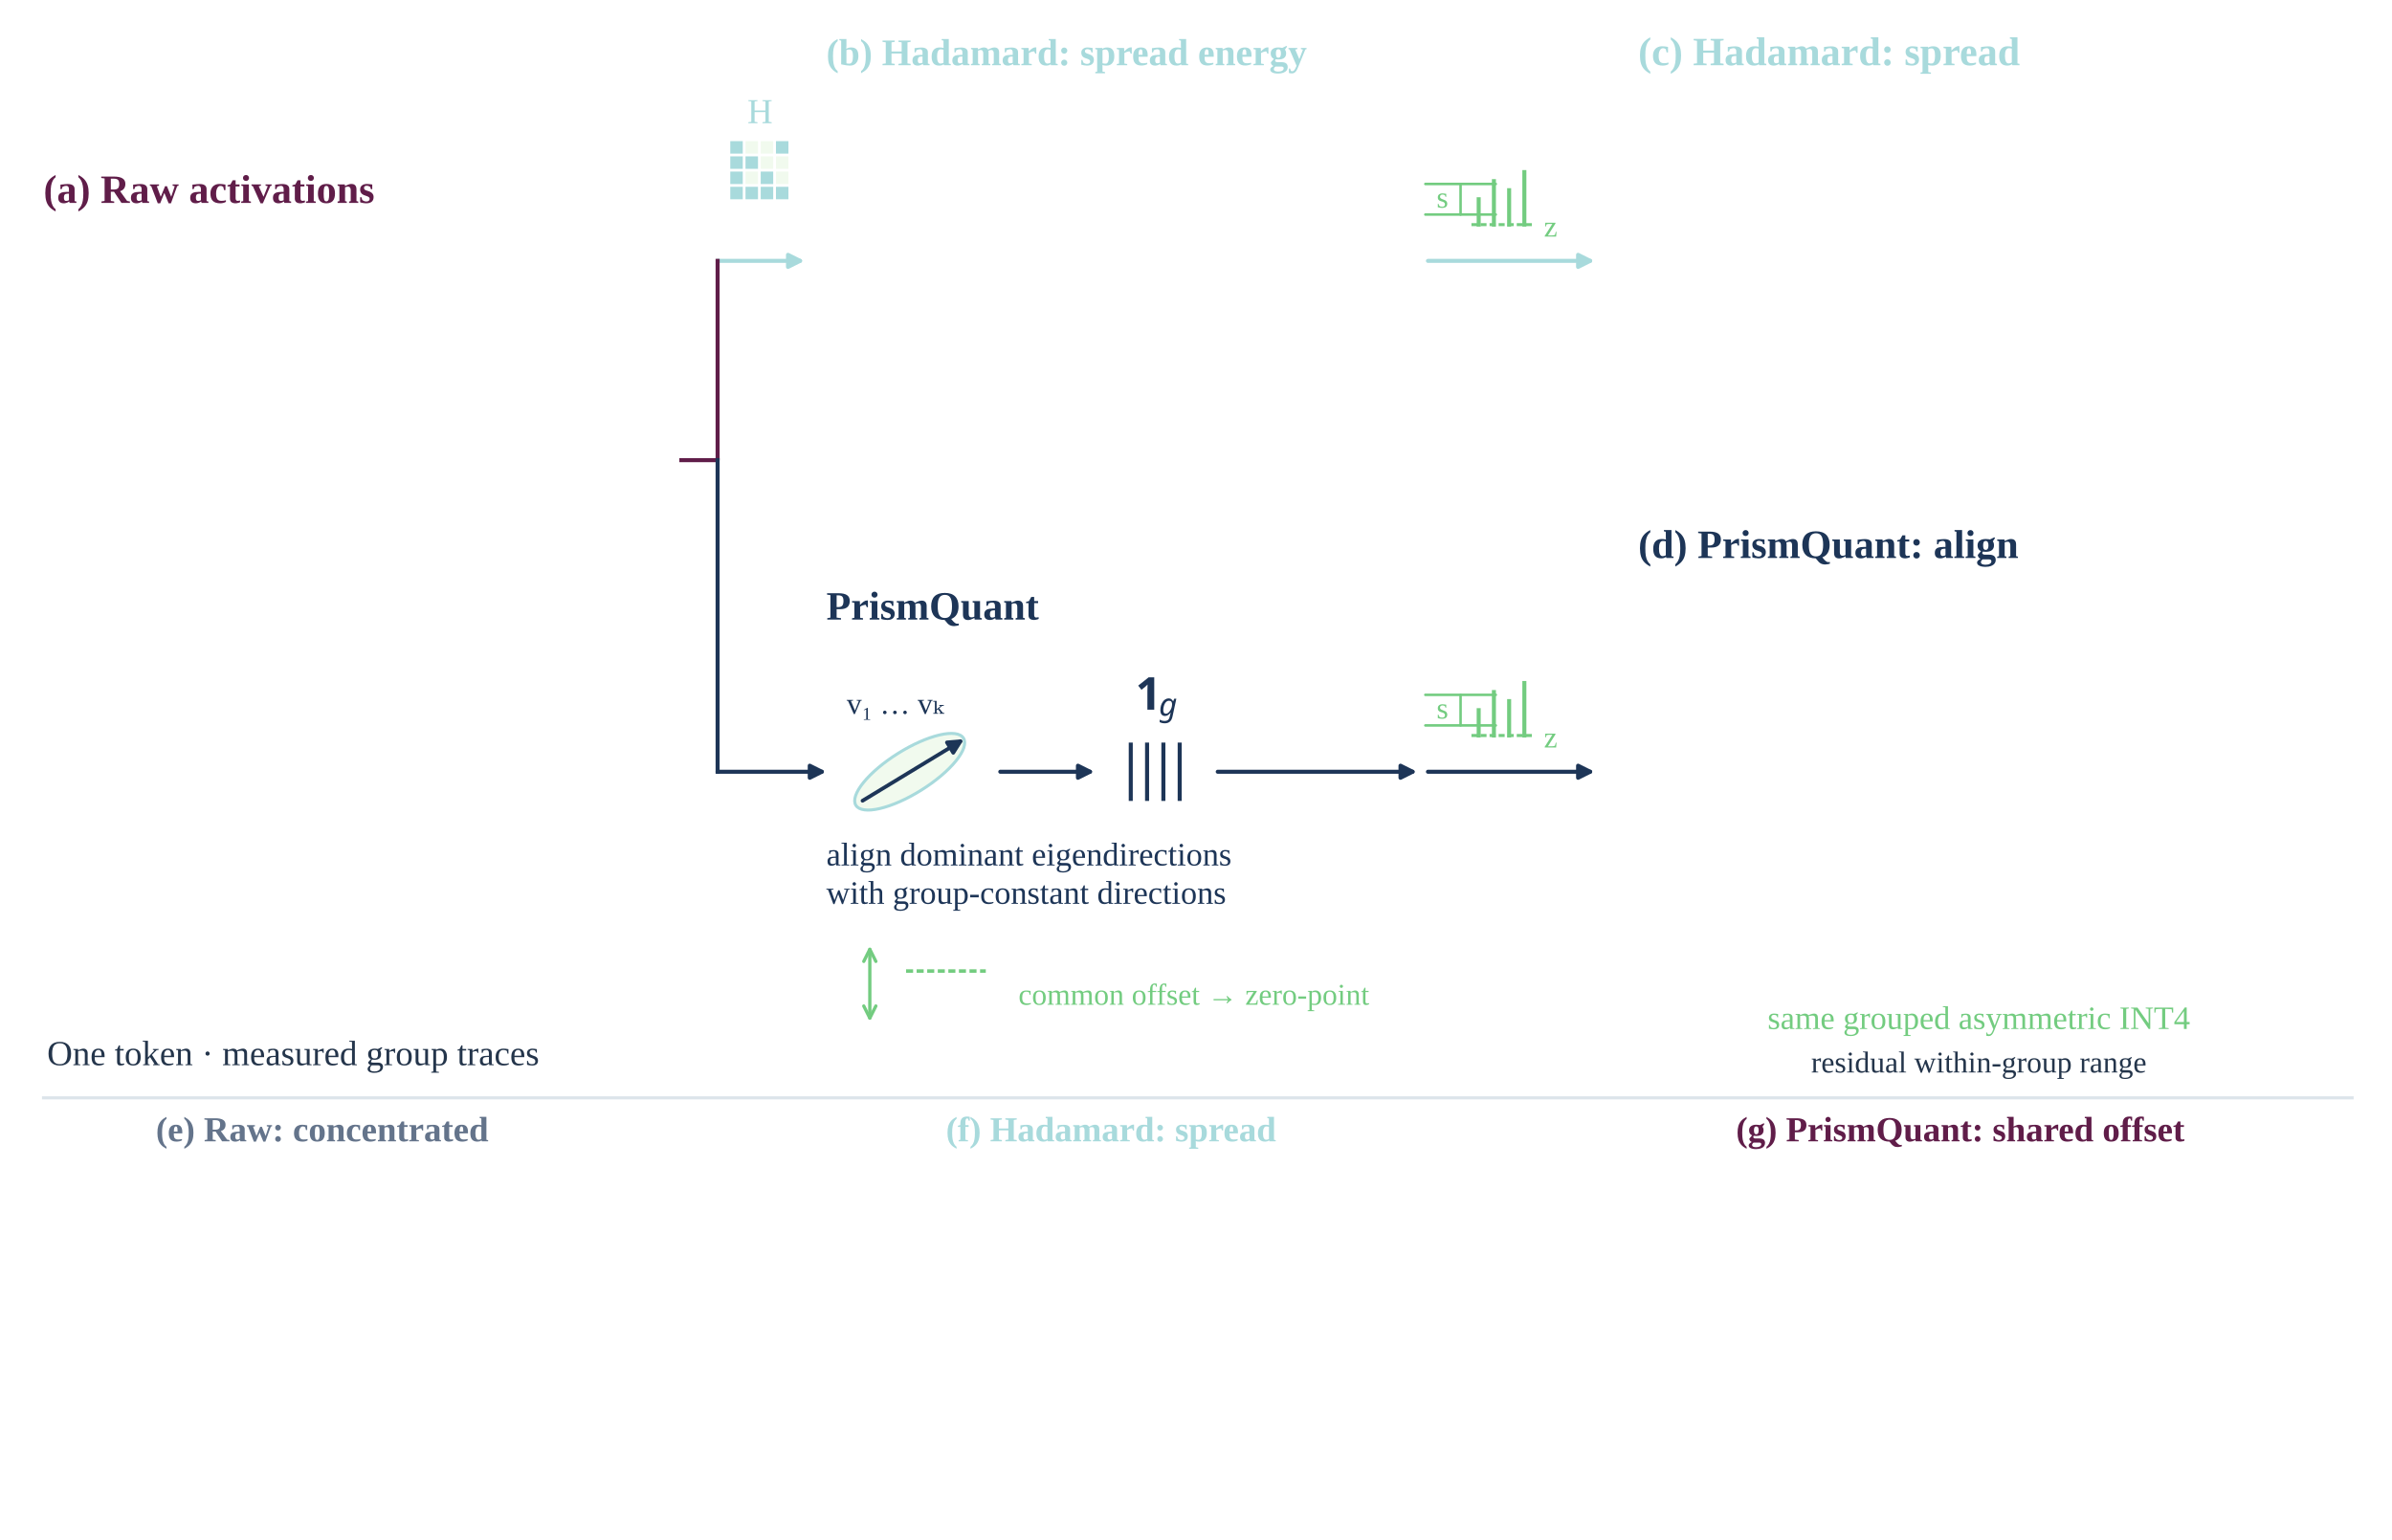
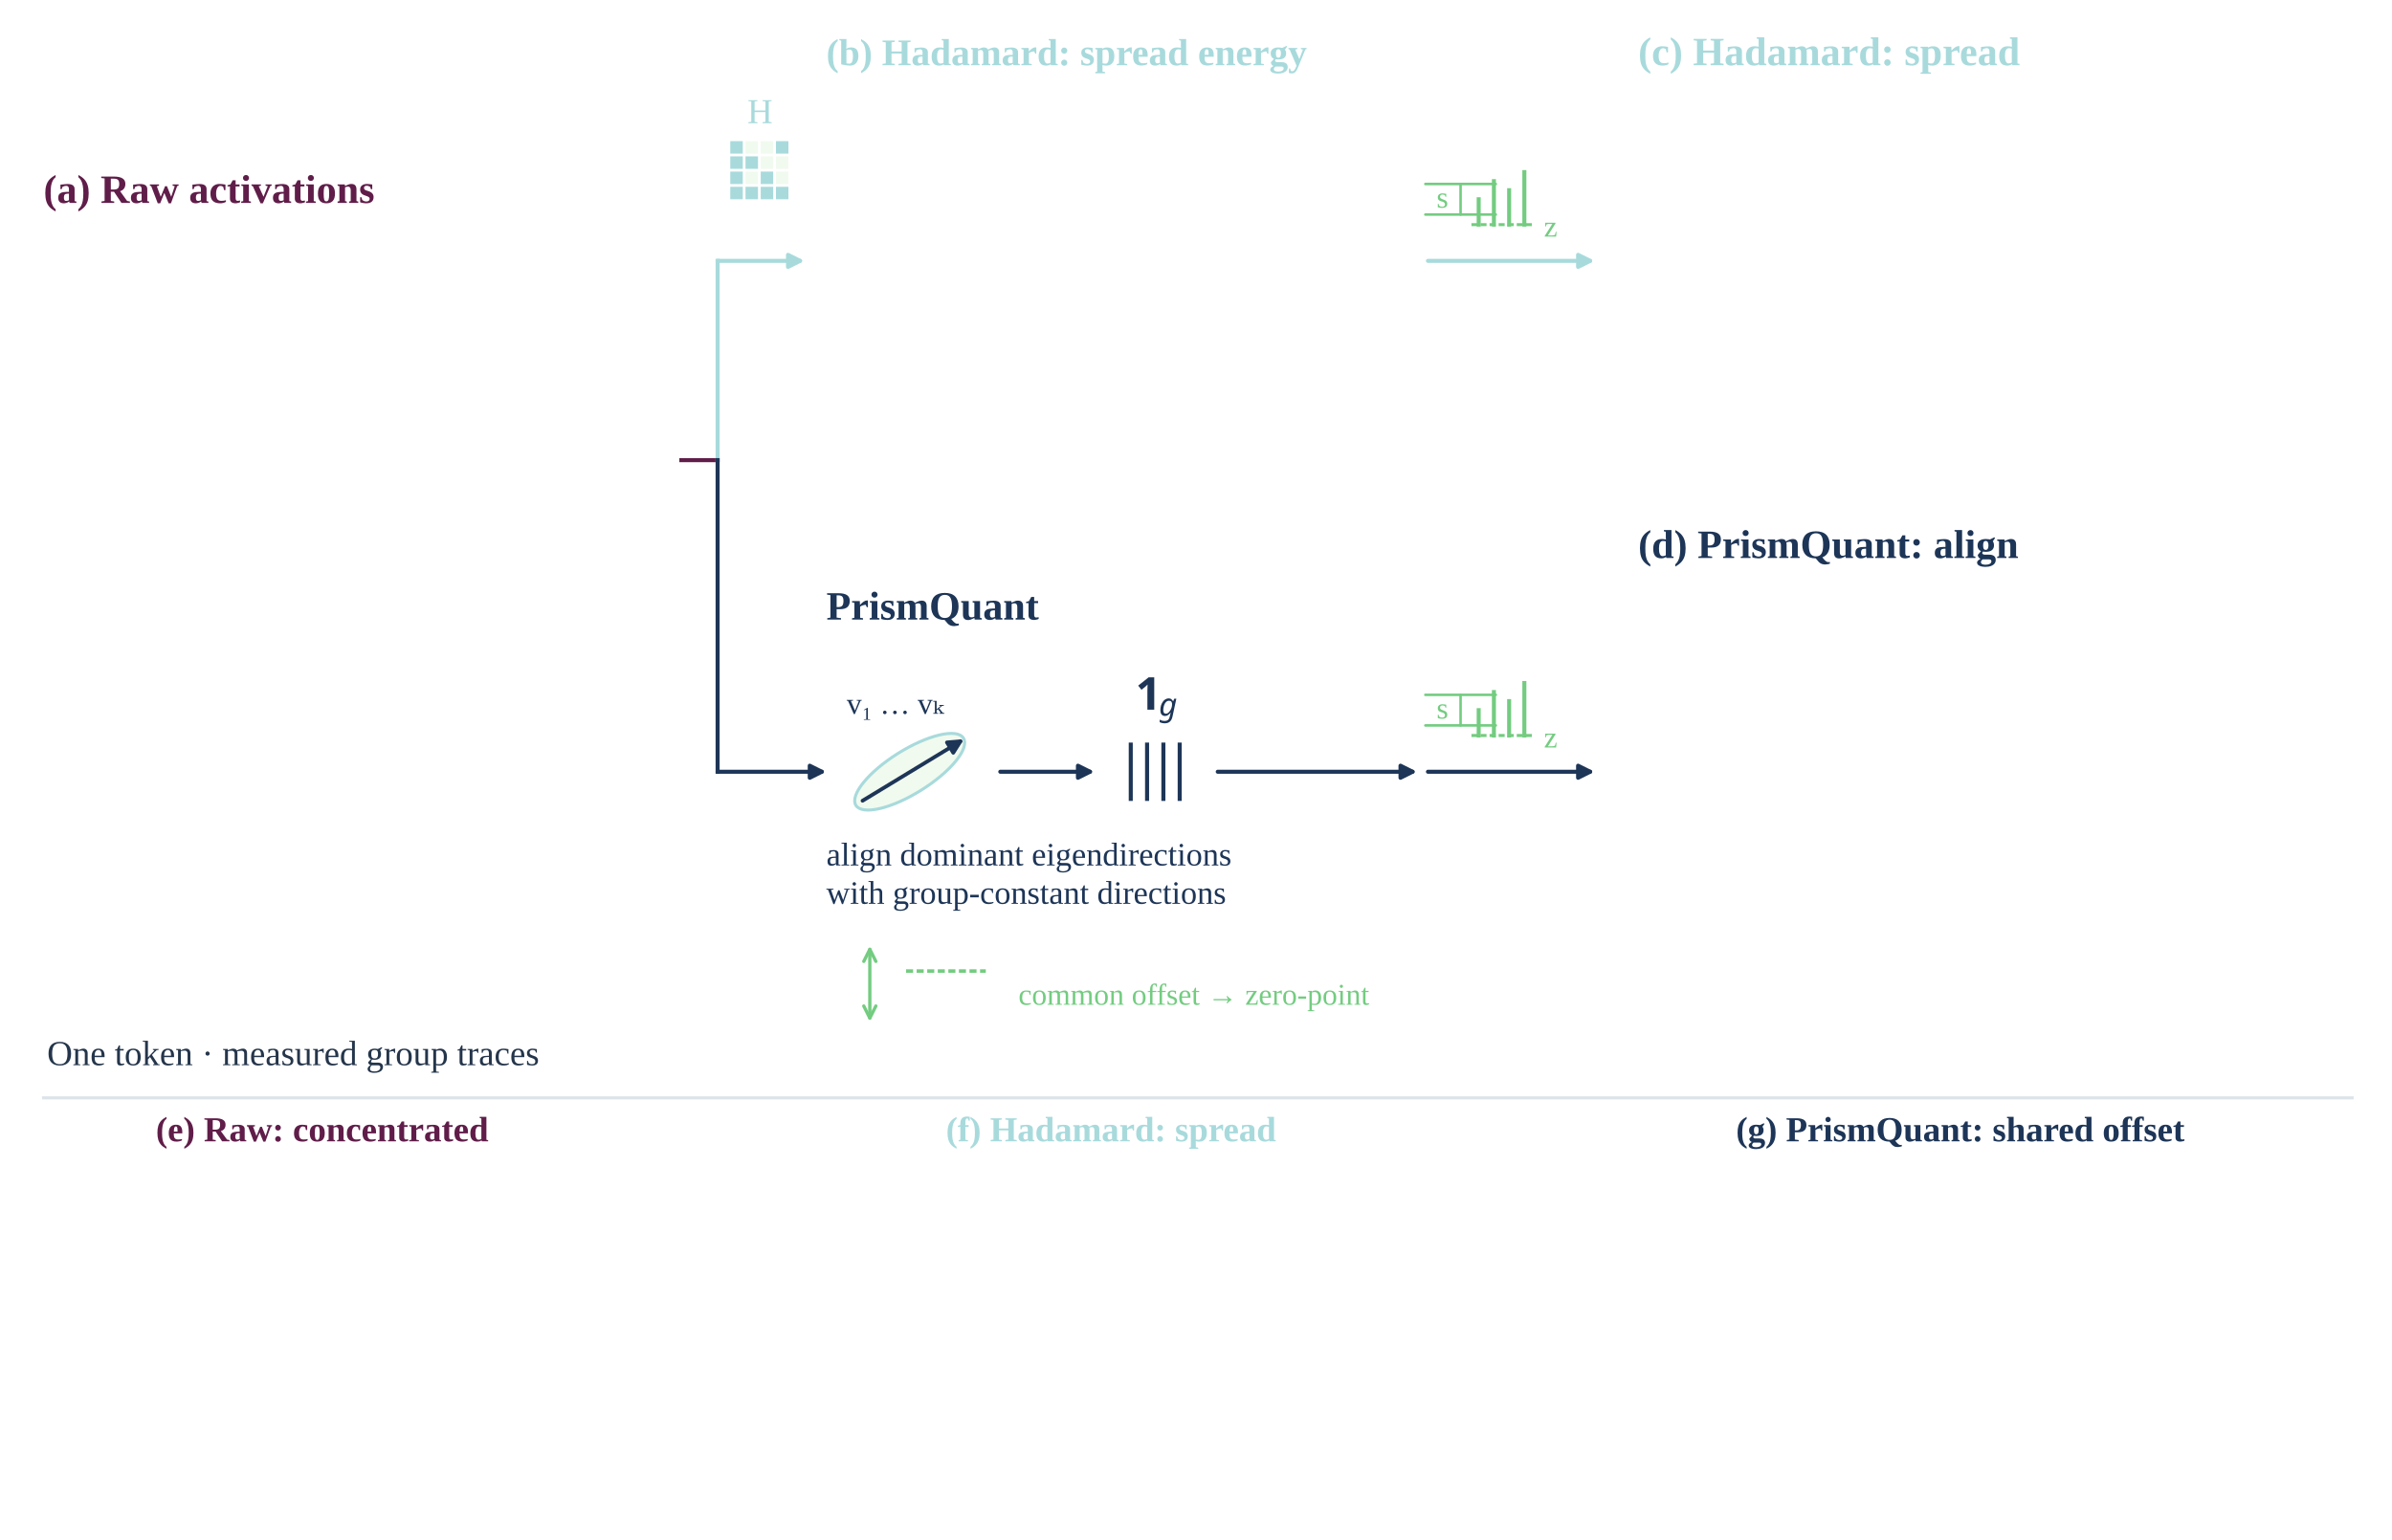
<svg xmlns="http://www.w3.org/2000/svg" width="475.2pt" height="306pt" viewBox="0 0 475.2 306" version="1.1">
  <defs>
    <style type="text/css">*{stroke-linejoin: round; stroke-linecap: butt}</style>
  </defs>
  <g id="figure_1">
    <g id="patch_1">
-       <path d="M 0 306  L 475.2 306  L 475.2 0  L 0 0  L 0 306  z " style="fill: none" />
+       <path d="M 0 306 L 475.2 306 L 475.2 0 L 0 0 L 0 306 z " style="fill: none" />
    </g>
    <g id="axes_1">
      <g id="patch_2">
-         <path d="M 142.56 51.84  Q 151.2 51.84 158.946 51.84  " clip-path="url(#pf7d48c2f1f)" style="fill: none; stroke: #a8dadc; stroke-width: 0.8; stroke-linecap: round" />
-         <path d="M 156.546 50.64  L 158.946 51.84  L 156.546 53.04  z " clip-path="url(#pf7d48c2f1f)" style="fill: #a8dadc; stroke: #a8dadc; stroke-width: 0.8; stroke-linecap: round" />
+         <path d="M 142.56 51.84 Q 151.2 51.84 158.946 51.84 " clip-path="url(#pfb1482abf8)" style="fill: none; stroke: #a8dadc; stroke-width: 0.8; stroke-linecap: round" />
+         <path d="M 156.546 50.64 L 158.946 51.84 L 156.546 53.04 z " clip-path="url(#pfb1482abf8)" style="fill: #a8dadc; stroke: #a8dadc; stroke-width: 0.8; stroke-linecap: round" />
      </g>
      <g id="patch_3">
-         <path d="M 142.56 153.36  Q 153.36 153.36 163.266 153.36  " clip-path="url(#pf7d48c2f1f)" style="fill: none; stroke: #1d3557; stroke-width: 0.8; stroke-linecap: round" />
-         <path d="M 160.866 152.16  L 163.266 153.36  L 160.866 154.56  z " clip-path="url(#pf7d48c2f1f)" style="fill: #1d3557; stroke: #1d3557; stroke-width: 0.8; stroke-linecap: round" />
+         <path d="M 142.56 153.36 Q 153.36 153.36 163.266 153.36 " clip-path="url(#pfb1482abf8)" style="fill: none; stroke: #1d3557; stroke-width: 0.8; stroke-linecap: round" />
+         <path d="M 160.866 152.16 L 163.266 153.36 L 160.866 154.56 z " clip-path="url(#pfb1482abf8)" style="fill: #1d3557; stroke: #1d3557; stroke-width: 0.8; stroke-linecap: round" />
      </g>
      <g id="patch_4">
-         <path d="M 145.08 39.6  L 147.56 39.6  L 147.56 37.12  L 145.08 37.12  z " clip-path="url(#pf7d48c2f1f)" style="fill: #a8dadc" />
+         <path d="M 145.08 39.6 L 147.56 39.6 L 147.56 37.12 L 145.08 37.12 z " clip-path="url(#pfb1482abf8)" style="fill: #a8dadc" />
      </g>
      <g id="patch_5">
-         <path d="M 148.104 39.6  L 150.584 39.6  L 150.584 37.12  L 148.104 37.12  z " clip-path="url(#pf7d48c2f1f)" style="fill: #a8dadc" />
+         <path d="M 148.104 39.6 L 150.584 39.6 L 150.584 37.12 L 148.104 37.12 z " clip-path="url(#pfb1482abf8)" style="fill: #a8dadc" />
      </g>
      <g id="patch_6">
-         <path d="M 151.128 39.6  L 153.608 39.6  L 153.608 37.12  L 151.128 37.12  z " clip-path="url(#pf7d48c2f1f)" style="fill: #a8dadc" />
+         <path d="M 151.128 39.6 L 153.608 39.6 L 153.608 37.12 L 151.128 37.12 z " clip-path="url(#pfb1482abf8)" style="fill: #a8dadc" />
      </g>
      <g id="patch_7">
-         <path d="M 154.152 39.6  L 156.632 39.6  L 156.632 37.12  L 154.152 37.12  z " clip-path="url(#pf7d48c2f1f)" style="fill: #a8dadc" />
+         <path d="M 154.152 39.6 L 156.632 39.6 L 156.632 37.12 L 154.152 37.12 z " clip-path="url(#pfb1482abf8)" style="fill: #a8dadc" />
      </g>
      <g id="patch_8">
-         <path d="M 145.08 36.576  L 147.56 36.576  L 147.56 34.096  L 145.08 34.096  z " clip-path="url(#pf7d48c2f1f)" style="fill: #a8dadc" />
+         <path d="M 145.08 36.576 L 147.56 36.576 L 147.56 34.096 L 145.08 34.096 z " clip-path="url(#pfb1482abf8)" style="fill: #a8dadc" />
      </g>
      <g id="patch_9">
-         <path d="M 148.104 36.576  L 150.584 36.576  L 150.584 34.096  L 148.104 34.096  z " clip-path="url(#pf7d48c2f1f)" style="fill: #f1faee" />
+         <path d="M 148.104 36.576 L 150.584 36.576 L 150.584 34.096 L 148.104 34.096 z " clip-path="url(#pfb1482abf8)" style="fill: #f1faee" />
      </g>
      <g id="patch_10">
-         <path d="M 151.128 36.576  L 153.608 36.576  L 153.608 34.096  L 151.128 34.096  z " clip-path="url(#pf7d48c2f1f)" style="fill: #a8dadc" />
+         <path d="M 151.128 36.576 L 153.608 36.576 L 153.608 34.096 L 151.128 34.096 z " clip-path="url(#pfb1482abf8)" style="fill: #a8dadc" />
      </g>
      <g id="patch_11">
-         <path d="M 154.152 36.576  L 156.632 36.576  L 156.632 34.096  L 154.152 34.096  z " clip-path="url(#pf7d48c2f1f)" style="fill: #f1faee" />
+         <path d="M 154.152 36.576 L 156.632 36.576 L 156.632 34.096 L 154.152 34.096 z " clip-path="url(#pfb1482abf8)" style="fill: #f1faee" />
      </g>
      <g id="patch_12">
-         <path d="M 145.08 33.552  L 147.56 33.552  L 147.56 31.072  L 145.08 31.072  z " clip-path="url(#pf7d48c2f1f)" style="fill: #a8dadc" />
+         <path d="M 145.08 33.552 L 147.56 33.552 L 147.56 31.072 L 145.08 31.072 z " clip-path="url(#pfb1482abf8)" style="fill: #a8dadc" />
      </g>
      <g id="patch_13">
-         <path d="M 148.104 33.552  L 150.584 33.552  L 150.584 31.072  L 148.104 31.072  z " clip-path="url(#pf7d48c2f1f)" style="fill: #a8dadc" />
+         <path d="M 148.104 33.552 L 150.584 33.552 L 150.584 31.072 L 148.104 31.072 z " clip-path="url(#pfb1482abf8)" style="fill: #a8dadc" />
      </g>
      <g id="patch_14">
-         <path d="M 151.128 33.552  L 153.608 33.552  L 153.608 31.072  L 151.128 31.072  z " clip-path="url(#pf7d48c2f1f)" style="fill: #f1faee" />
+         <path d="M 151.128 33.552 L 153.608 33.552 L 153.608 31.072 L 151.128 31.072 z " clip-path="url(#pfb1482abf8)" style="fill: #f1faee" />
      </g>
      <g id="patch_15">
-         <path d="M 154.152 33.552  L 156.632 33.552  L 156.632 31.072  L 154.152 31.072  z " clip-path="url(#pf7d48c2f1f)" style="fill: #f1faee" />
+         <path d="M 154.152 33.552 L 156.632 33.552 L 156.632 31.072 L 154.152 31.072 z " clip-path="url(#pfb1482abf8)" style="fill: #f1faee" />
      </g>
      <g id="patch_16">
-         <path d="M 145.08 30.528  L 147.56 30.528  L 147.56 28.048  L 145.08 28.048  z " clip-path="url(#pf7d48c2f1f)" style="fill: #a8dadc" />
+         <path d="M 145.08 30.528 L 147.56 30.528 L 147.56 28.048 L 145.08 28.048 z " clip-path="url(#pfb1482abf8)" style="fill: #a8dadc" />
      </g>
      <g id="patch_17">
-         <path d="M 148.104 30.528  L 150.584 30.528  L 150.584 28.048  L 148.104 28.048  z " clip-path="url(#pf7d48c2f1f)" style="fill: #f1faee" />
+         <path d="M 148.104 30.528 L 150.584 30.528 L 150.584 28.048 L 148.104 28.048 z " clip-path="url(#pfb1482abf8)" style="fill: #f1faee" />
      </g>
      <g id="patch_18">
-         <path d="M 151.128 30.528  L 153.608 30.528  L 153.608 28.048  L 151.128 28.048  z " clip-path="url(#pf7d48c2f1f)" style="fill: #f1faee" />
+         <path d="M 151.128 30.528 L 153.608 30.528 L 153.608 28.048 L 151.128 28.048 z " clip-path="url(#pfb1482abf8)" style="fill: #f1faee" />
      </g>
      <g id="patch_19">
-         <path d="M 154.152 30.528  L 156.632 30.528  L 156.632 28.048  L 154.152 28.048  z " clip-path="url(#pf7d48c2f1f)" style="fill: #a8dadc" />
+         <path d="M 154.152 30.528 L 156.632 30.528 L 156.632 28.048 L 154.152 28.048 z " clip-path="url(#pfb1482abf8)" style="fill: #a8dadc" />
      </g>
      <g id="patch_20">
-         <path d="M 283.68 51.84  Q 300.24 51.84 315.906 51.84  " clip-path="url(#pf7d48c2f1f)" style="fill: none; stroke: #a8dadc; stroke-width: 0.8; stroke-linecap: round" />
-         <path d="M 313.506 50.64  L 315.906 51.84  L 313.506 53.04  z " clip-path="url(#pf7d48c2f1f)" style="fill: #a8dadc; stroke: #a8dadc; stroke-width: 0.8; stroke-linecap: round" />
+         <path d="M 283.68 51.84 Q 300.24 51.84 315.906 51.84 " clip-path="url(#pfb1482abf8)" style="fill: none; stroke: #a8dadc; stroke-width: 0.8; stroke-linecap: round" />
+         <path d="M 313.506 50.64 L 315.906 51.84 L 313.506 53.04 z " clip-path="url(#pfb1482abf8)" style="fill: #a8dadc; stroke: #a8dadc; stroke-width: 0.8; stroke-linecap: round" />
      </g>
      <g id="patch_21">
-         <path d="M 283.68 153.36  Q 300.24 153.36 315.906 153.36  " clip-path="url(#pf7d48c2f1f)" style="fill: none; stroke: #1d3557; stroke-width: 0.8; stroke-linecap: round" />
-         <path d="M 313.506 152.16  L 315.906 153.36  L 313.506 154.56  z " clip-path="url(#pf7d48c2f1f)" style="fill: #1d3557; stroke: #1d3557; stroke-width: 0.8; stroke-linecap: round" />
+         <path d="M 283.68 153.36 Q 300.24 153.36 315.906 153.36 " clip-path="url(#pfb1482abf8)" style="fill: none; stroke: #1d3557; stroke-width: 0.8; stroke-linecap: round" />
+         <path d="M 313.506 152.16 L 315.906 153.36 L 313.506 154.56 z " clip-path="url(#pfb1482abf8)" style="fill: #1d3557; stroke: #1d3557; stroke-width: 0.8; stroke-linecap: round" />
      </g>
      <g id="patch_22">
-         <path d="M 183.009 157.024  C 185.843 155.253 188.32 153.168 189.894 151.229  C 191.469 149.29 192.013 147.655 191.405 146.683  C 190.798 145.711 189.09 145.483 186.657 146.048  C 184.224 146.613 181.265 147.926 178.431 149.696  C 175.597 151.467 173.12 153.552 171.546 155.491  C 169.971 157.43 169.427 159.065 170.035 160.037  C 170.642 161.009 172.35 161.237 174.783 160.672  C 177.216 160.107 180.175 158.794 183.009 157.024  z " clip-path="url(#pf7d48c2f1f)" style="fill: #f1faee; stroke: #a8dadc; stroke-width: 0.6; stroke-linejoin: miter" />
+         <path d="M 183.009 157.024 C 185.843 155.253 188.32 153.168 189.894 151.229 C 191.469 149.29 192.013 147.655 191.405 146.683 C 190.798 145.711 189.09 145.483 186.657 146.048 C 184.224 146.613 181.265 147.926 178.431 149.696 C 175.597 151.467 173.12 153.552 171.546 155.491 C 169.971 157.43 169.427 159.065 170.035 160.037 C 170.642 161.009 172.35 161.237 174.783 160.672 C 177.216 160.107 180.175 158.794 183.009 157.024 z " clip-path="url(#pfb1482abf8)" style="fill: #f1faee; stroke: #a8dadc; stroke-width: 0.6; stroke-linejoin: miter" />
      </g>
      <g id="patch_23">
-         <path d="M 171.36 159.12  Q 181.44 153 190.803 147.315  " clip-path="url(#pf7d48c2f1f)" style="fill: none; stroke: #1d3557; stroke-width: 0.75; stroke-linecap: round" />
-         <path d="M 188.129 147.535  L 190.803 147.315  L 189.375 149.586  z " clip-path="url(#pf7d48c2f1f)" style="fill: #1d3557; stroke: #1d3557; stroke-width: 0.75; stroke-linecap: round" />
+         <path d="M 171.36 159.12 Q 181.44 153 190.803 147.315 " clip-path="url(#pfb1482abf8)" style="fill: none; stroke: #1d3557; stroke-width: 0.75; stroke-linecap: round" />
+         <path d="M 188.129 147.535 L 190.803 147.315 L 189.375 149.586 z " clip-path="url(#pfb1482abf8)" style="fill: #1d3557; stroke: #1d3557; stroke-width: 0.75; stroke-linecap: round" />
      </g>
      <g id="patch_24">
-         <path d="M 198.72 153.36  Q 208.08 153.36 216.546 153.36  " clip-path="url(#pf7d48c2f1f)" style="fill: none; stroke: #1d3557; stroke-width: 0.8; stroke-linecap: round" />
-         <path d="M 214.146 152.16  L 216.546 153.36  L 214.146 154.56  z " clip-path="url(#pf7d48c2f1f)" style="fill: #1d3557; stroke: #1d3557; stroke-width: 0.8; stroke-linecap: round" />
+         <path d="M 198.72 153.36 Q 208.08 153.36 216.546 153.36 " clip-path="url(#pfb1482abf8)" style="fill: none; stroke: #1d3557; stroke-width: 0.8; stroke-linecap: round" />
+         <path d="M 214.146 152.16 L 216.546 153.36 L 214.146 154.56 z " clip-path="url(#pfb1482abf8)" style="fill: #1d3557; stroke: #1d3557; stroke-width: 0.8; stroke-linecap: round" />
      </g>
      <g id="patch_25">
-         <path d="M 241.92 153.36  Q 261.72 153.36 280.626 153.36  " clip-path="url(#pf7d48c2f1f)" style="fill: none; stroke: #1d3557; stroke-width: 0.8; stroke-linecap: round" />
-         <path d="M 278.226 152.16  L 280.626 153.36  L 278.226 154.56  z " clip-path="url(#pf7d48c2f1f)" style="fill: #1d3557; stroke: #1d3557; stroke-width: 0.8; stroke-linecap: round" />
+         <path d="M 241.92 153.36 Q 261.72 153.36 280.626 153.36 " clip-path="url(#pfb1482abf8)" style="fill: none; stroke: #1d3557; stroke-width: 0.8; stroke-linecap: round" />
+         <path d="M 278.226 152.16 L 280.626 153.36 L 278.226 154.56 z " clip-path="url(#pfb1482abf8)" style="fill: #1d3557; stroke: #1d3557; stroke-width: 0.8; stroke-linecap: round" />
      </g>
      <g id="patch_26">
-         <path d="M 172.8 188.647  Q 172.8 195.48 172.8 202.313  " clip-path="url(#pf7d48c2f1f)" style="fill: none; stroke: #73cc80; stroke-width: 0.65; stroke-linecap: round" />
-         <path d="M 171.6 191.047  L 172.8 188.647  L 174 191.047  " clip-path="url(#pf7d48c2f1f)" style="fill: none; stroke: #73cc80; stroke-width: 0.65; stroke-linecap: round" />
-         <path d="M 174 199.913  L 172.8 202.313  L 171.6 199.913  " clip-path="url(#pf7d48c2f1f)" style="fill: none; stroke: #73cc80; stroke-width: 0.65; stroke-linecap: round" />
+         <path d="M 172.8 188.647 Q 172.8 195.48 172.8 202.313 " clip-path="url(#pfb1482abf8)" style="fill: none; stroke: #73cc80; stroke-width: 0.65; stroke-linecap: round" />
+         <path d="M 171.6 191.047 L 172.8 188.647 L 174 191.047 " clip-path="url(#pfb1482abf8)" style="fill: none; stroke: #73cc80; stroke-width: 0.65; stroke-linecap: round" />
+         <path d="M 174 199.913 L 172.8 202.313 L 171.6 199.913 " clip-path="url(#pfb1482abf8)" style="fill: none; stroke: #73cc80; stroke-width: 0.65; stroke-linecap: round" />
      </g>
      <g id="line2d_1">
-         <path d="M 135.36 91.44  L 142.56 91.44  L 142.56 51.84  " clip-path="url(#pf7d48c2f1f)" style="fill: none; stroke: #601d49; stroke-width: 0.8; stroke-linecap: square" />
+         <path d="M 135.36 91.44 L 142.56 91.44 " clip-path="url(#pfb1482abf8)" style="fill: none; stroke: #601d49; stroke-width: 0.8; stroke-linecap: square" />
      </g>
      <g id="line2d_2">
-         <path d="M 142.56 91.44  L 142.56 153.36  " clip-path="url(#pf7d48c2f1f)" style="fill: none; stroke: #1d3557; stroke-width: 0.8; stroke-linecap: square" />
+         <path d="M 142.56 91.44 L 142.56 51.84 " clip-path="url(#pfb1482abf8)" style="fill: none; stroke: #a8dadc; stroke-width: 0.8; stroke-linecap: square" />
      </g>
      <g id="line2d_3">
-         <path d="M 293.76 44.64  L 293.76 39.6  " clip-path="url(#pf7d48c2f1f)" style="fill: none; stroke: #73cc80; stroke-width: 0.8; stroke-linecap: square" />
+         <path d="M 142.56 91.44 L 142.56 153.36 " clip-path="url(#pfb1482abf8)" style="fill: none; stroke: #1d3557; stroke-width: 0.8; stroke-linecap: square" />
      </g>
      <g id="line2d_4">
-         <path d="M 296.784 44.64  L 296.784 36  " clip-path="url(#pf7d48c2f1f)" style="fill: none; stroke: #73cc80; stroke-width: 0.8; stroke-linecap: square" />
+         <path d="M 293.76 44.64 L 293.76 39.6 " clip-path="url(#pfb1482abf8)" style="fill: none; stroke: #73cc80; stroke-width: 0.8; stroke-linecap: square" />
      </g>
      <g id="line2d_5">
-         <path d="M 299.808 44.64  L 299.808 37.8  " clip-path="url(#pf7d48c2f1f)" style="fill: none; stroke: #73cc80; stroke-width: 0.8; stroke-linecap: square" />
+         <path d="M 296.784 44.64 L 296.784 36 " clip-path="url(#pfb1482abf8)" style="fill: none; stroke: #73cc80; stroke-width: 0.8; stroke-linecap: square" />
      </g>
      <g id="line2d_6">
-         <path d="M 302.832 44.64  L 302.832 34.2  " clip-path="url(#pf7d48c2f1f)" style="fill: none; stroke: #73cc80; stroke-width: 0.8; stroke-linecap: square" />
+         <path d="M 299.808 44.64 L 299.808 37.8 " clip-path="url(#pfb1482abf8)" style="fill: none; stroke: #73cc80; stroke-width: 0.8; stroke-linecap: square" />
      </g>
      <g id="line2d_7">
-         <path d="M 292.32 44.64  L 304.56 44.64  " clip-path="url(#pf7d48c2f1f)" style="fill: none; stroke-dasharray: 1.2,0.6; stroke-dashoffset: 0; stroke: #73cc80; stroke-width: 0.6" />
+         <path d="M 302.832 44.64 L 302.832 34.2 " clip-path="url(#pfb1482abf8)" style="fill: none; stroke: #73cc80; stroke-width: 0.8; stroke-linecap: square" />
      </g>
      <g id="line2d_8">
-         <path d="M 293.76 146.16  L 293.76 141.12  " clip-path="url(#pf7d48c2f1f)" style="fill: none; stroke: #73cc80; stroke-width: 0.8; stroke-linecap: square" />
+         <path d="M 292.32 44.64 L 304.56 44.64 " clip-path="url(#pfb1482abf8)" style="fill: none; stroke-dasharray: 1.2,0.6; stroke-dashoffset: 0; stroke: #73cc80; stroke-width: 0.6" />
      </g>
      <g id="line2d_9">
-         <path d="M 296.784 146.16  L 296.784 137.52  " clip-path="url(#pf7d48c2f1f)" style="fill: none; stroke: #73cc80; stroke-width: 0.8; stroke-linecap: square" />
+         <path d="M 293.76 146.16 L 293.76 141.12 " clip-path="url(#pfb1482abf8)" style="fill: none; stroke: #73cc80; stroke-width: 0.8; stroke-linecap: square" />
      </g>
      <g id="line2d_10">
-         <path d="M 299.808 146.16  L 299.808 139.32  " clip-path="url(#pf7d48c2f1f)" style="fill: none; stroke: #73cc80; stroke-width: 0.8; stroke-linecap: square" />
+         <path d="M 296.784 146.16 L 296.784 137.52 " clip-path="url(#pfb1482abf8)" style="fill: none; stroke: #73cc80; stroke-width: 0.8; stroke-linecap: square" />
      </g>
      <g id="line2d_11">
-         <path d="M 302.832 146.16  L 302.832 135.72  " clip-path="url(#pf7d48c2f1f)" style="fill: none; stroke: #73cc80; stroke-width: 0.8; stroke-linecap: square" />
+         <path d="M 299.808 146.16 L 299.808 139.32 " clip-path="url(#pfb1482abf8)" style="fill: none; stroke: #73cc80; stroke-width: 0.8; stroke-linecap: square" />
      </g>
      <g id="line2d_12">
-         <path d="M 292.32 146.16  L 304.56 146.16  " clip-path="url(#pf7d48c2f1f)" style="fill: none; stroke-dasharray: 1.2,0.6; stroke-dashoffset: 0; stroke: #73cc80; stroke-width: 0.6" />
+         <path d="M 302.832 146.16 L 302.832 135.72 " clip-path="url(#pfb1482abf8)" style="fill: none; stroke: #73cc80; stroke-width: 0.8; stroke-linecap: square" />
      </g>
      <g id="line2d_13">
-         <path d="M 224.64 158.76  L 224.64 147.96  " clip-path="url(#pf7d48c2f1f)" style="fill: none; stroke: #1d3557; stroke-width: 0.8; stroke-linecap: square" />
+         <path d="M 292.32 146.16 L 304.56 146.16 " clip-path="url(#pfb1482abf8)" style="fill: none; stroke-dasharray: 1.2,0.6; stroke-dashoffset: 0; stroke: #73cc80; stroke-width: 0.6" />
      </g>
      <g id="line2d_14">
-         <path d="M 227.88 158.76  L 227.88 147.96  " clip-path="url(#pf7d48c2f1f)" style="fill: none; stroke: #1d3557; stroke-width: 0.8; stroke-linecap: square" />
+         <path d="M 224.64 158.76 L 224.64 147.96 " clip-path="url(#pfb1482abf8)" style="fill: none; stroke: #1d3557; stroke-width: 0.8; stroke-linecap: square" />
      </g>
      <g id="line2d_15">
-         <path d="M 231.12 158.76  L 231.12 147.96  " clip-path="url(#pf7d48c2f1f)" style="fill: none; stroke: #1d3557; stroke-width: 0.8; stroke-linecap: square" />
+         <path d="M 227.88 158.76 L 227.88 147.96 " clip-path="url(#pfb1482abf8)" style="fill: none; stroke: #1d3557; stroke-width: 0.8; stroke-linecap: square" />
      </g>
      <g id="line2d_16">
-         <path d="M 234.36 158.76  L 234.36 147.96  " clip-path="url(#pf7d48c2f1f)" style="fill: none; stroke: #1d3557; stroke-width: 0.8; stroke-linecap: square" />
+         <path d="M 231.12 158.76 L 231.12 147.96 " clip-path="url(#pfb1482abf8)" style="fill: none; stroke: #1d3557; stroke-width: 0.8; stroke-linecap: square" />
      </g>
      <g id="line2d_17">
-         <path d="M 180 192.96  L 195.84 192.96  " clip-path="url(#pf7d48c2f1f)" style="fill: none; stroke-dasharray: 1.4,0.7; stroke-dashoffset: 0; stroke: #73cc80; stroke-width: 0.7" />
+         <path d="M 234.36 158.76 L 234.36 147.96 " clip-path="url(#pfb1482abf8)" style="fill: none; stroke: #1d3557; stroke-width: 0.8; stroke-linecap: square" />
      </g>
      <g id="line2d_18">
-         <path d="M 8.64 218.16  L 467.28 218.16  " clip-path="url(#pf7d48c2f1f)" style="fill: none; stroke: #dce4ea; stroke-width: 0.6; stroke-linecap: square" />
+         <path d="M 180 192.96 L 195.84 192.96 " clip-path="url(#pfb1482abf8)" style="fill: none; stroke-dasharray: 1.4,0.7; stroke-dashoffset: 0; stroke: #73cc80; stroke-width: 0.7" />
+       </g>
+       <g id="line2d_19">
+         <path d="M 8.64 218.16 L 467.28 218.16 " clip-path="url(#pfb1482abf8)" style="fill: none; stroke: #dce4ea; stroke-width: 0.6; stroke-linecap: square" />
      </g>
      <g id="text_1">
        <text style="font-size: 7px; font-family: 'Times New Roman', 'Liberation Serif', 'DejaVu Serif', serif; text-anchor: middle; fill: #a8dadc" x="150.984" y="24.48" transform="rotate(-0 150.984 24.48)">H</text>
      </g>
      <g id="text_2">
        <text style="font-size: 6px; font-family: 'Times New Roman', 'Liberation Serif', 'DejaVu Serif', serif; text-anchor: start; fill: #73cc80" x="306.72" y="47.016" transform="rotate(-0 306.72 47.01562)">z</text>
      </g>
      <g id="text_3">
        <text style="font-size: 6px; font-family: 'Times New Roman', 'Liberation Serif', 'DejaVu Serif', serif; text-anchor: middle; fill: #73cc80" x="286.56" y="41.256" transform="rotate(-0 286.56 41.25563)">s</text>
      </g>
      <g id="patch_27">
-         <path d="M 290.16 42.637  Q 290.16 39.598 290.16 36.559  " style="fill: none; stroke: #73cc80; stroke-width: 0.5; stroke-linecap: round" />
-         <path d="M 283.16 42.637  L 283.16 42.637  L 297.16 42.637  L 297.16 42.637  " style="fill: none; stroke: #73cc80; stroke-width: 0.5; stroke-linecap: round" />
-         <path d="M 297.16 36.559  L 297.16 36.559  L 283.16 36.559  L 283.16 36.559  " style="fill: none; stroke: #73cc80; stroke-width: 0.5; stroke-linecap: round" />
+         <path d="M 290.16 42.637 Q 290.16 39.598 290.16 36.559 " style="fill: none; stroke: #73cc80; stroke-width: 0.5; stroke-linecap: round" />
+         <path d="M 283.16 42.637 L 283.16 42.637 L 297.16 42.637 L 297.16 42.637 " style="fill: none; stroke: #73cc80; stroke-width: 0.5; stroke-linecap: round" />
+         <path d="M 297.16 36.559 L 297.16 36.559 L 283.16 36.559 L 283.16 36.559 " style="fill: none; stroke: #73cc80; stroke-width: 0.5; stroke-linecap: round" />
      </g>
      <g id="text_4">
        <text style="font-size: 6px; font-family: 'Times New Roman', 'Liberation Serif', 'DejaVu Serif', serif; text-anchor: start; fill: #73cc80" x="306.72" y="148.536" transform="rotate(-0 306.72 148.5356)">z</text>
      </g>
      <g id="text_5">
        <text style="font-size: 6px; font-family: 'Times New Roman', 'Liberation Serif', 'DejaVu Serif', serif; text-anchor: middle; fill: #73cc80" x="286.56" y="142.776" transform="rotate(-0 286.56 142.7756)">s</text>
      </g>
      <g id="patch_28">
-         <path d="M 290.16 144.157  Q 290.16 141.118 290.16 138.079  " style="fill: none; stroke: #73cc80; stroke-width: 0.5; stroke-linecap: round" />
-         <path d="M 283.16 144.157  L 283.16 144.157  L 297.16 144.157  L 297.16 144.157  " style="fill: none; stroke: #73cc80; stroke-width: 0.5; stroke-linecap: round" />
-         <path d="M 297.16 138.079  L 297.16 138.079  L 283.16 138.079  L 283.16 138.079  " style="fill: none; stroke: #73cc80; stroke-width: 0.5; stroke-linecap: round" />
+         <path d="M 290.16 144.157 Q 290.16 141.118 290.16 138.079 " style="fill: none; stroke: #73cc80; stroke-width: 0.5; stroke-linecap: round" />
+         <path d="M 283.16 144.157 L 283.16 144.157 L 297.16 144.157 L 297.16 144.157 " style="fill: none; stroke: #73cc80; stroke-width: 0.5; stroke-linecap: round" />
+         <path d="M 297.16 138.079 L 297.16 138.079 L 283.16 138.079 L 283.16 138.079 " style="fill: none; stroke: #73cc80; stroke-width: 0.5; stroke-linecap: round" />
      </g>
      <g id="text_6">
        <text style="font-size: 6px; font-family: 'Times New Roman', 'Liberation Serif', 'DejaVu Serif', serif; text-anchor: middle; fill: #1d3557" x="177.84" y="141.84" transform="rotate(-0 177.84 141.84)">v₁ … vₖ</text>
      </g>
      <g id="text_7">
        <g style="fill: #1d3557" transform="translate(225.585 141.84)">
          <text>
            <tspan x="0" y="-0.812" style="font-weight: 700; font-size: 9px; font-family: 'STIXGeneral'; fill: #1d3557">1</tspan>
            <tspan x="4.639" y="0.378" style="font-style: italic; font-size: 6.3px; font-family: 'STIXGeneral'; fill: #1d3557">g</tspan>
          </text>
        </g>
      </g>
      <g id="text_8">
        <text style="font-weight: 700; font-size: 8px; font-family: 'Times New Roman', 'Liberation Serif', 'DejaVu Serif', serif; text-anchor: start; fill: #1d3557" x="164.16" y="123.12" transform="rotate(-0 164.16 123.12)">PrismQuant</text>
      </g>
      <g id="text_9">
        <text style="font-size: 6.5px; font-family: 'Times New Roman', 'Liberation Serif', 'DejaVu Serif', serif; fill: #1d3557" transform="translate(164.16 171.979)">align dominant eigendirections</text>
        <text style="font-size: 6.5px; font-family: 'Times New Roman', 'Liberation Serif', 'DejaVu Serif', serif; fill: #1d3557" transform="translate(164.16 179.5969)">with group-constant directions</text>
      </g>
      <g id="text_10">
        <text style="font-size: 6px; font-family: 'Times New Roman', 'Liberation Serif', 'DejaVu Serif', serif; text-anchor: start; fill: #73cc80" x="202.32" y="199.656" transform="rotate(-0 202.32 199.6556)">common offset → zero-point</text>
      </g>
      <g id="text_11">
        <text style="font-weight: 700; font-size: 8px; font-family: 'Times New Roman', 'Liberation Serif', 'DejaVu Serif', serif; text-anchor: start; fill: #601d49" x="8.64" y="40.32" transform="rotate(-0 8.64 40.32)">(a)  Raw activations</text>
      </g>
      <g id="text_12">
        <text style="font-weight: 700; font-size: 7.5px; font-family: 'Times New Roman', 'Liberation Serif', 'DejaVu Serif', serif; text-anchor: start; fill: #a8dadc" x="164.16" y="12.96" transform="rotate(-0 164.16 12.96)">(b)  Hadamard: spread energy</text>
      </g>
      <g id="text_13">
        <text style="font-weight: 700; font-size: 8px; font-family: 'Times New Roman', 'Liberation Serif', 'DejaVu Serif', serif; text-anchor: start; fill: #a8dadc" x="325.44" y="12.96" transform="rotate(-0 325.44 12.96)">(c)  Hadamard: spread</text>
      </g>
      <g id="text_14">
        <text style="font-weight: 700; font-size: 8px; font-family: 'Times New Roman', 'Liberation Serif', 'DejaVu Serif', serif; text-anchor: start; fill: #1d3557" x="325.44" y="110.88" transform="rotate(-0 325.44 110.88)">(d)  PrismQuant: align</text>
      </g>
      <g id="text_15">
-         <text style="font-size: 6.5px; font-family: 'Times New Roman', 'Liberation Serif', 'DejaVu Serif', serif; text-anchor: middle; fill: #73cc80" x="393.12" y="204.48" transform="rotate(-0 393.12 204.48)">same grouped asymmetric INT4</text>
+         <text style="font-size: 7px; font-family: 'Times New Roman', 'Liberation Serif', 'DejaVu Serif', serif; text-anchor: start; fill: #24354b" x="9.36" y="211.68" transform="rotate(-0 9.36 211.68)">One token · measured group traces</text>
      </g>
      <g id="text_16">
-         <text style="font-size: 6px; font-family: 'Times New Roman', 'Liberation Serif', 'DejaVu Serif', serif; text-anchor: middle; fill: #24354b" x="393.12" y="213.12" transform="rotate(-0 393.12 213.12)">residual within-group range</text>
+         <text style="font-weight: 700; font-size: 7px; font-family: 'Times New Roman', 'Liberation Serif', 'DejaVu Serif', serif; text-anchor: start; fill: #601d49" x="30.96" y="226.8" transform="rotate(-0 30.96 226.8)">(e)  Raw: concentrated</text>
      </g>
      <g id="text_17">
-         <text style="font-size: 7px; font-family: 'Times New Roman', 'Liberation Serif', 'DejaVu Serif', serif; text-anchor: start; fill: #24354b" x="9.36" y="211.68" transform="rotate(-0 9.36 211.68)">One token · measured group traces</text>
+         <text style="font-weight: 700; font-size: 7px; font-family: 'Times New Roman', 'Liberation Serif', 'DejaVu Serif', serif; text-anchor: start; fill: #a8dadc" x="187.92" y="226.8" transform="rotate(-0 187.92 226.8)">(f)  Hadamard: spread</text>
      </g>
      <g id="text_18">
-         <text style="font-weight: 700; font-size: 7px; font-family: 'Times New Roman', 'Liberation Serif', 'DejaVu Serif', serif; text-anchor: start; fill: #64748b" x="30.96" y="226.8" transform="rotate(-0 30.96 226.8)">(e)  Raw: concentrated</text>
-       </g>
-       <g id="text_19">
-         <text style="font-weight: 700; font-size: 7px; font-family: 'Times New Roman', 'Liberation Serif', 'DejaVu Serif', serif; text-anchor: start; fill: #a8dadc" x="187.92" y="226.8" transform="rotate(-0 187.92 226.8)">(f)  Hadamard: spread</text>
-       </g>
-       <g id="text_20">
-         <text style="font-weight: 700; font-size: 7px; font-family: 'Times New Roman', 'Liberation Serif', 'DejaVu Serif', serif; text-anchor: start; fill: #601d49" x="344.88" y="226.8" transform="rotate(-0 344.88 226.8)">(g)  PrismQuant: shared offset</text>
+         <text style="font-weight: 700; font-size: 7px; font-family: 'Times New Roman', 'Liberation Serif', 'DejaVu Serif', serif; text-anchor: start; fill: #1d3557" x="344.88" y="226.8" transform="rotate(-0 344.88 226.8)">(g)  PrismQuant: shared offset</text>
      </g>
    </g>
  </g>
  <defs>
-     <clipPath id="pf7d48c2f1f">
+     <clipPath id="pfb1482abf8">
      <rect x="0" y="0" width="475.2" height="306" />
    </clipPath>
  </defs>
</svg>
